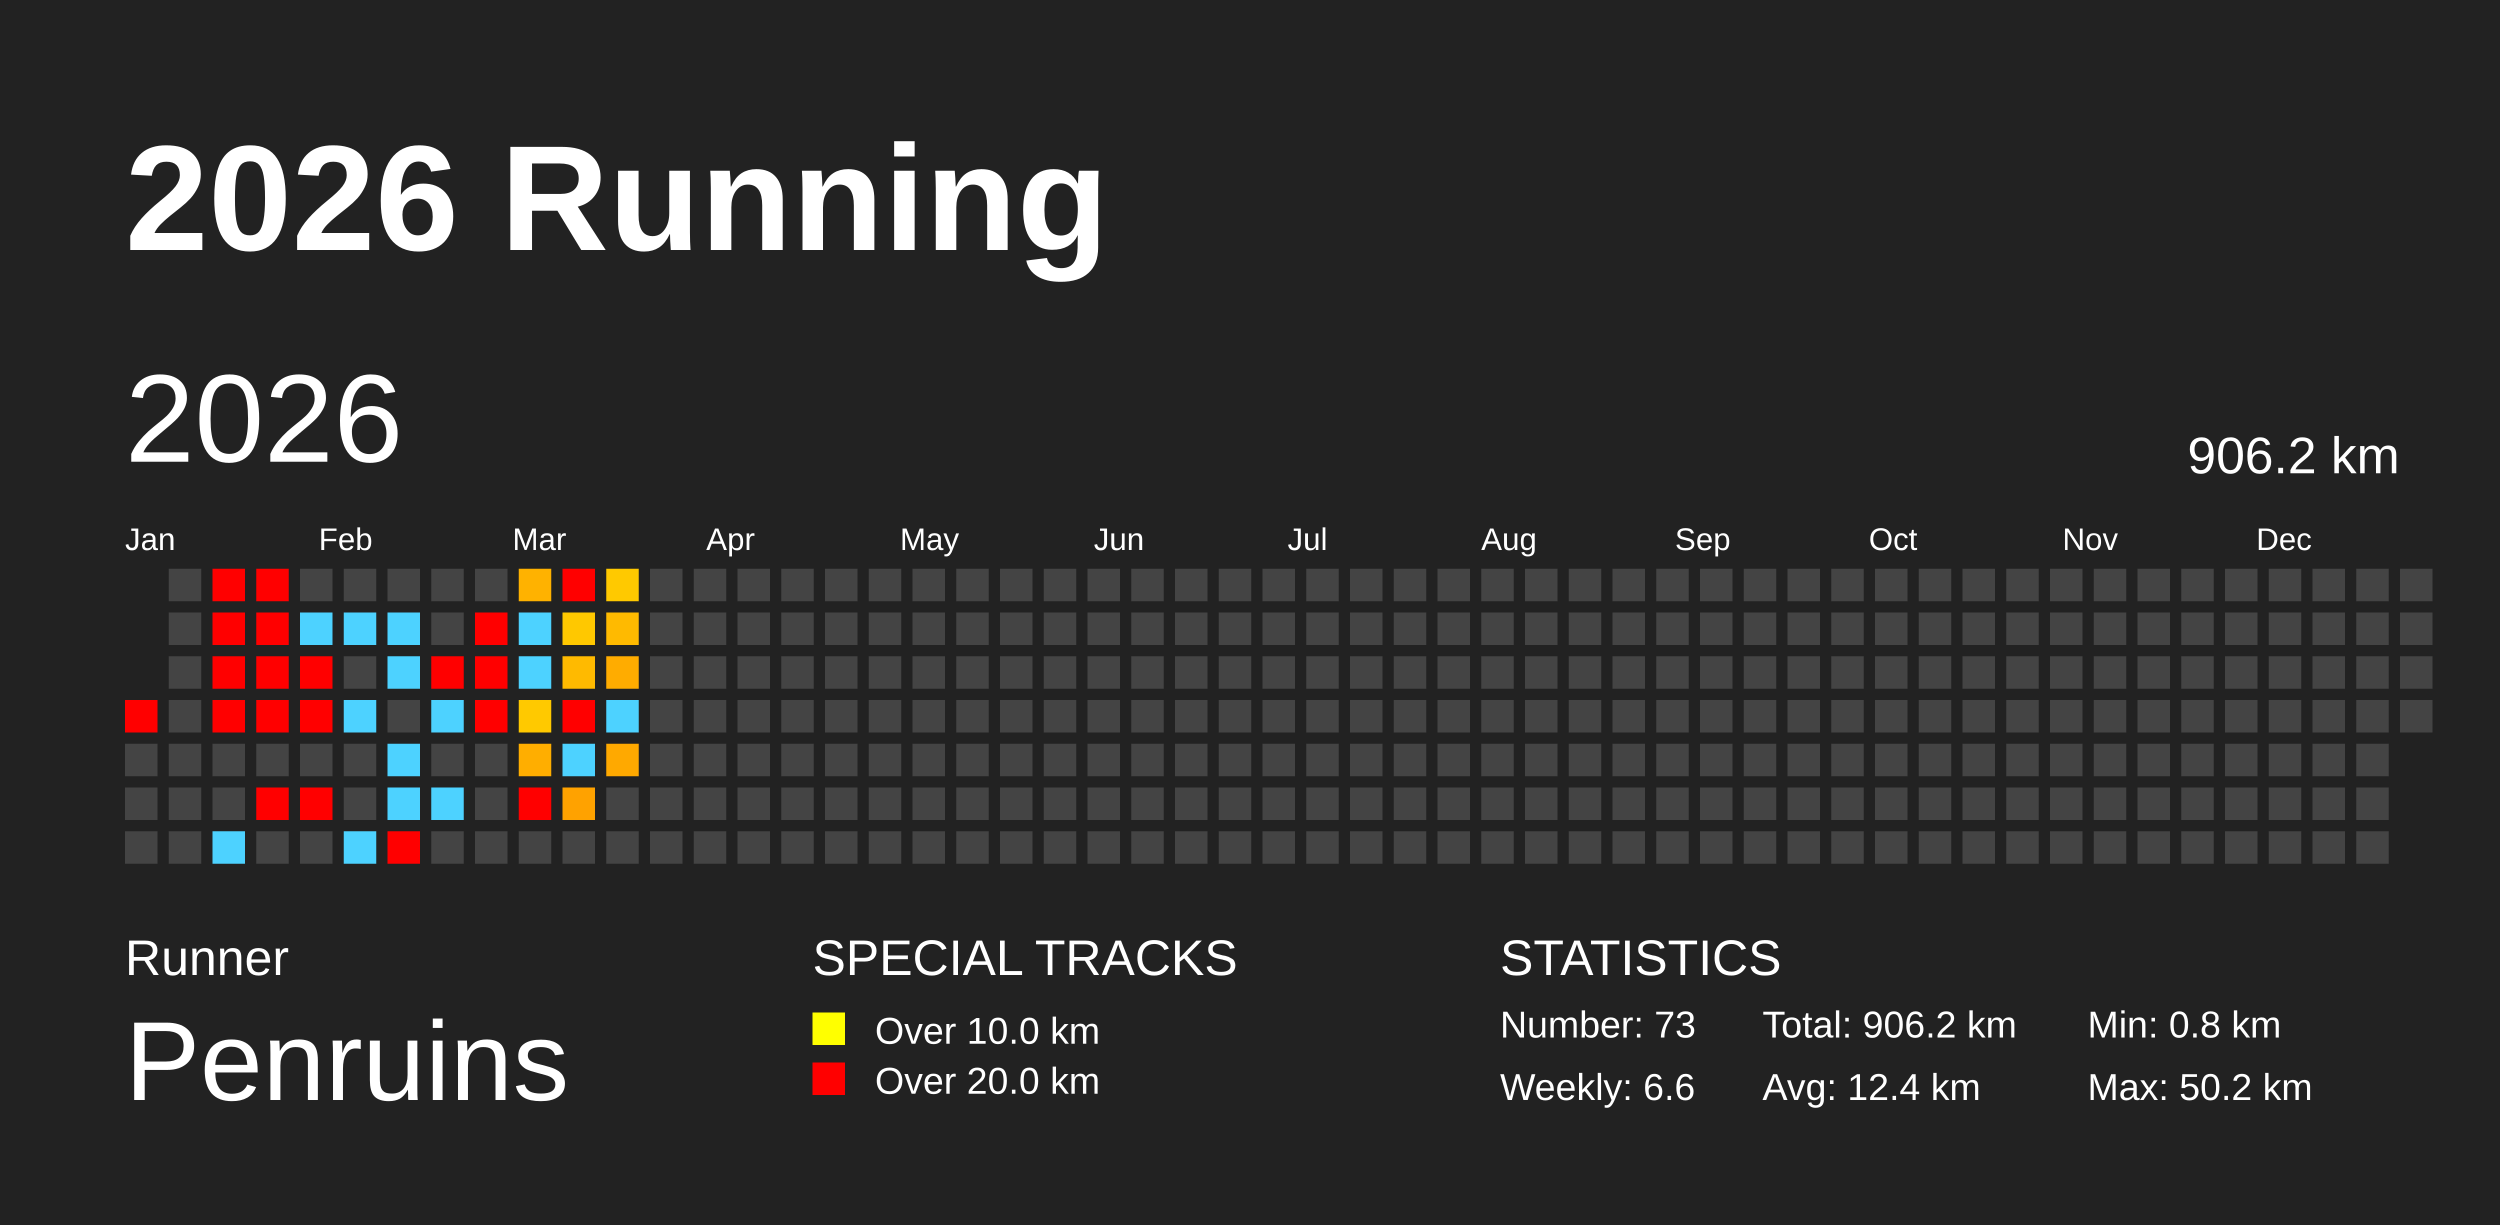
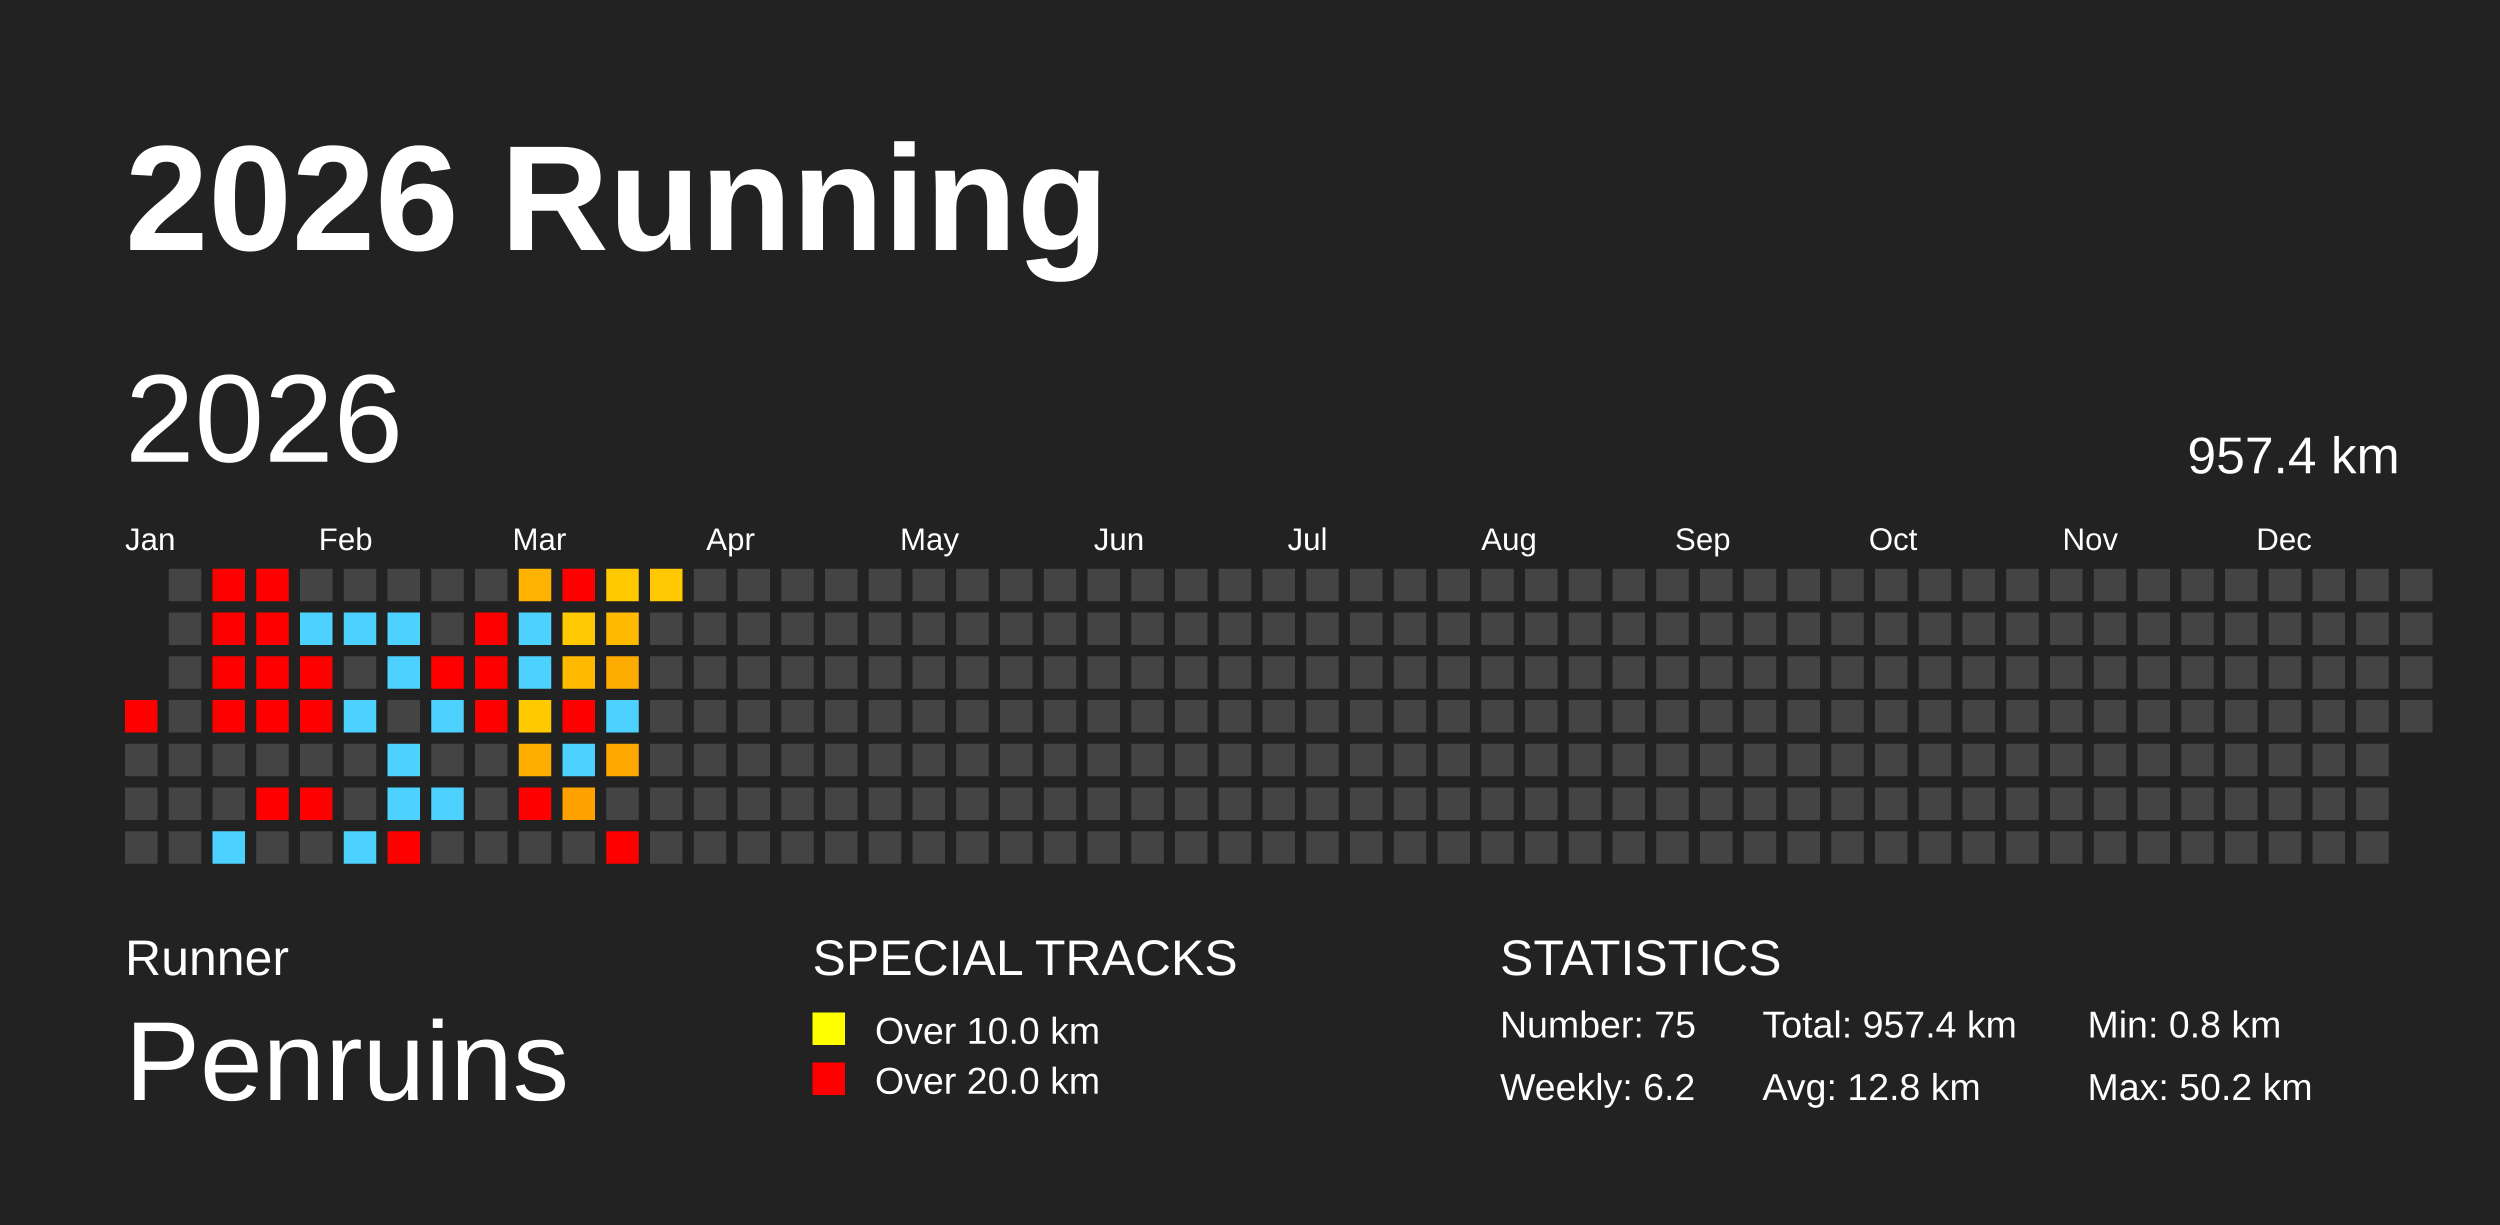
<svg xmlns="http://www.w3.org/2000/svg" baseProfile="full" height="98mm" version="1.1" viewBox="0,0,200,98" width="200mm">
  <defs />
  <rect fill="#222222" height="98" width="200" x="0" y="0" />
  <text fill="#FFFFFF" style="font-size:12px; font-family:Arial; font-weight:bold;" x="10" y="20">2026 Running</text>
  <text fill="#FFFFFF" style="font-size:4px; font-family:Arial" x="10" y="78">Runner</text>
  <text fill="#FFFFFF" style="font-size:9px; font-family:Arial" x="10" y="88">Penruins</text>
  <text fill="#FFFFFF" style="font-size:4px; font-family:Arial" x="65" y="78">SPECIAL TRACKS</text>
  <rect fill="yellow" height="2.6" width="2.6" x="65" y="81" />
  <text fill="#FFFFFF" style="font-size:3px; font-family:Arial" x="70" y="83.5">Over 10.0 km</text>
  <rect fill="red" height="2.6" width="2.6" x="65" y="85" />
  <text fill="#FFFFFF" style="font-size:3px; font-family:Arial" x="70" y="87.5">Over 20.0 km</text>
  <text fill="#FFFFFF" style="font-size:4px; font-family:Arial" x="120" y="78">STATISTICS</text>
-   <text fill="#FFFFFF" style="font-size:3px; font-family:Arial" x="120" y="83">Number: 73</text>
-   <text fill="#FFFFFF" style="font-size:3px; font-family:Arial" x="120" y="88">Weekly: 6.6</text>
-   <text fill="#FFFFFF" style="font-size:3px; font-family:Arial" x="141" y="83">Total: 906.2 km</text>
-   <text fill="#FFFFFF" style="font-size:3px; font-family:Arial" x="141" y="88">Avg: 12.4 km</text>
+   <text fill="#FFFFFF" style="font-size:3px; font-family:Arial" x="120" y="83">Number: 75</text>
+   <text fill="#FFFFFF" style="font-size:3px; font-family:Arial" x="120" y="88">Weekly: 6.2</text>
+   <text fill="#FFFFFF" style="font-size:3px; font-family:Arial" x="141" y="83">Total: 957.4 km</text>
+   <text fill="#FFFFFF" style="font-size:3px; font-family:Arial" x="141" y="88">Avg: 12.8 km</text>
  <text fill="#FFFFFF" style="font-size:3px; font-family:Arial" x="167" y="83">Min: 0.8 km</text>
  <text fill="#FFFFFF" style="font-size:3px; font-family:Arial" x="167" y="88">Max: 50.2 km</text>
  <text dominant-baseline="hanging" fill="#FFFFFF" style="font-size:10.0px; font-family:Arial;" x="10" y="30">2026</text>
-   <text dominant-baseline="hanging" fill="#FFFFFF" style="font-size:4.125px; font-family:Arial;" x="175" y="35">906.2 km</text>
+   <text dominant-baseline="hanging" fill="#FFFFFF" style="font-size:4.125px; font-family:Arial;" x="175" y="35">957.4 km</text>
  <text fill="#FFFFFF" style="font-size:2.5px; font-family:Arial" x="10.0" y="44">Jan</text>
  <text fill="#FFFFFF" style="font-size:2.5px; font-family:Arial" x="25.5" y="44">Feb</text>
  <text fill="#FFFFFF" style="font-size:2.5px; font-family:Arial" x="41.0" y="44">Mar</text>
  <text fill="#FFFFFF" style="font-size:2.5px; font-family:Arial" x="56.5" y="44">Apr</text>
  <text fill="#FFFFFF" style="font-size:2.5px; font-family:Arial" x="72.0" y="44">May</text>
  <text fill="#FFFFFF" style="font-size:2.5px; font-family:Arial" x="87.5" y="44">Jun</text>
  <text fill="#FFFFFF" style="font-size:2.5px; font-family:Arial" x="103.0" y="44">Jul</text>
  <text fill="#FFFFFF" style="font-size:2.5px; font-family:Arial" x="118.5" y="44">Aug</text>
  <text fill="#FFFFFF" style="font-size:2.5px; font-family:Arial" x="134.0" y="44">Sep</text>
  <text fill="#FFFFFF" style="font-size:2.5px; font-family:Arial" x="149.5" y="44">Oct</text>
  <text fill="#FFFFFF" style="font-size:2.5px; font-family:Arial" x="165.0" y="44">Nov</text>
  <text fill="#FFFFFF" style="font-size:2.5px; font-family:Arial" x="180.5" y="44">Dec</text>
  <rect fill="red" height="2.6" width="2.6" x="10.0" y="56.0" />
  <rect fill="#444444" height="2.6" width="2.6" x="10.0" y="59.5" />
  <rect fill="#444444" height="2.6" width="2.6" x="10.0" y="63.0" />
  <rect fill="#444444" height="2.6" width="2.6" x="10.0" y="66.5" />
  <rect fill="#444444" height="2.6" width="2.6" x="13.5" y="45.5" />
  <rect fill="#444444" height="2.6" width="2.6" x="13.5" y="49.0" />
  <rect fill="#444444" height="2.6" width="2.6" x="13.5" y="52.5" />
  <rect fill="#444444" height="2.6" width="2.6" x="13.5" y="56.0" />
  <rect fill="#444444" height="2.6" width="2.6" x="13.5" y="59.5" />
  <rect fill="#444444" height="2.6" width="2.6" x="13.5" y="63.0" />
  <rect fill="#444444" height="2.6" width="2.6" x="13.5" y="66.5" />
  <rect fill="red" height="2.6" width="2.6" x="17.0" y="45.5" />
  <rect fill="red" height="2.6" width="2.6" x="17.0" y="49.0" />
  <rect fill="red" height="2.6" width="2.6" x="17.0" y="52.5" />
  <rect fill="red" height="2.6" width="2.6" x="17.0" y="56.0" />
  <rect fill="#444444" height="2.6" width="2.6" x="17.0" y="59.5" />
  <rect fill="#444444" height="2.6" width="2.6" x="17.0" y="63.0" />
  <rect fill="#4dd2ff" height="2.6" width="2.6" x="17.0" y="66.5" />
  <rect fill="red" height="2.6" width="2.6" x="20.5" y="45.5" />
  <rect fill="red" height="2.6" width="2.6" x="20.5" y="49.0" />
  <rect fill="red" height="2.6" width="2.6" x="20.5" y="52.5" />
  <rect fill="red" height="2.6" width="2.6" x="20.5" y="56.0" />
  <rect fill="#444444" height="2.6" width="2.6" x="20.5" y="59.5" />
  <rect fill="red" height="2.6" width="2.6" x="20.5" y="63.0" />
  <rect fill="#444444" height="2.6" width="2.6" x="20.5" y="66.5" />
  <rect fill="#444444" height="2.6" width="2.6" x="24.0" y="45.5" />
  <rect fill="#4dd2ff" height="2.6" width="2.6" x="24.0" y="49.0" />
  <rect fill="red" height="2.6" width="2.6" x="24.0" y="52.5" />
  <rect fill="red" height="2.6" width="2.6" x="24.0" y="56.0" />
  <rect fill="#444444" height="2.6" width="2.6" x="24.0" y="59.5" />
  <rect fill="red" height="2.6" width="2.6" x="24.0" y="63.0" />
  <rect fill="#444444" height="2.6" width="2.6" x="24.0" y="66.5" />
  <rect fill="#444444" height="2.6" width="2.6" x="27.5" y="45.5" />
  <rect fill="#4dd2ff" height="2.6" width="2.6" x="27.5" y="49.0" />
  <rect fill="#444444" height="2.6" width="2.6" x="27.5" y="52.5" />
  <rect fill="#4dd2ff" height="2.6" width="2.6" x="27.5" y="56.0" />
  <rect fill="#444444" height="2.6" width="2.6" x="27.5" y="59.5" />
  <rect fill="#444444" height="2.6" width="2.6" x="27.5" y="63.0" />
  <rect fill="#4dd2ff" height="2.6" width="2.6" x="27.5" y="66.5" />
  <rect fill="#444444" height="2.6" width="2.6" x="31.0" y="45.5" />
  <rect fill="#4dd2ff" height="2.6" width="2.6" x="31.0" y="49.0" />
  <rect fill="#4dd2ff" height="2.6" width="2.6" x="31.0" y="52.5" />
  <rect fill="#444444" height="2.6" width="2.6" x="31.0" y="56.0" />
  <rect fill="#4dd2ff" height="2.6" width="2.6" x="31.0" y="59.5" />
  <rect fill="#4dd2ff" height="2.6" width="2.6" x="31.0" y="63.0" />
  <rect fill="red" height="2.6" width="2.6" x="31.0" y="66.5" />
  <rect fill="#444444" height="2.6" width="2.6" x="34.5" y="45.5" />
  <rect fill="#444444" height="2.6" width="2.6" x="34.5" y="49.0" />
  <rect fill="red" height="2.6" width="2.6" x="34.5" y="52.5" />
  <rect fill="#4dd2ff" height="2.6" width="2.6" x="34.5" y="56.0" />
  <rect fill="#444444" height="2.6" width="2.6" x="34.5" y="59.5" />
  <rect fill="#4dd2ff" height="2.6" width="2.6" x="34.5" y="63.0" />
  <rect fill="#444444" height="2.6" width="2.6" x="34.5" y="66.5" />
  <rect fill="#444444" height="2.6" width="2.6" x="38.0" y="45.5" />
  <rect fill="red" height="2.6" width="2.6" x="38.0" y="49.0" />
  <rect fill="red" height="2.6" width="2.6" x="38.0" y="52.5" />
  <rect fill="red" height="2.6" width="2.6" x="38.0" y="56.0" />
  <rect fill="#444444" height="2.6" width="2.6" x="38.0" y="59.5" />
  <rect fill="#444444" height="2.6" width="2.6" x="38.0" y="63.0" />
  <rect fill="#444444" height="2.6" width="2.6" x="38.0" y="66.5" />
  <rect fill="#ffb200" height="2.6" width="2.6" x="41.5" y="45.5" />
  <rect fill="#4dd2ff" height="2.6" width="2.6" x="41.5" y="49.0" />
  <rect fill="#4dd2ff" height="2.6" width="2.6" x="41.5" y="52.5" />
  <rect fill="#ffc900" height="2.6" width="2.6" x="41.5" y="56.0" />
  <rect fill="#ffae00" height="2.6" width="2.6" x="41.5" y="59.5" />
  <rect fill="red" height="2.6" width="2.6" x="41.5" y="63.0" />
  <rect fill="#444444" height="2.6" width="2.6" x="41.5" y="66.5" />
  <rect fill="red" height="2.6" width="2.6" x="45.0" y="45.5" />
  <rect fill="#ffc800" height="2.6" width="2.6" x="45.0" y="49.0" />
  <rect fill="#ffba00" height="2.6" width="2.6" x="45.0" y="52.5" />
  <rect fill="red" height="2.6" width="2.6" x="45.0" y="56.0" />
  <rect fill="#4dd2ff" height="2.6" width="2.6" x="45.0" y="59.5" />
  <rect fill="#ffa200" height="2.6" width="2.6" x="45.0" y="63.0" />
  <rect fill="#444444" height="2.6" width="2.6" x="45.0" y="66.5" />
  <rect fill="#ffc900" height="2.6" width="2.6" x="48.5" y="45.5" />
  <rect fill="#ffba00" height="2.6" width="2.6" x="48.5" y="49.0" />
  <rect fill="#ffac00" height="2.6" width="2.6" x="48.5" y="52.5" />
  <rect fill="#4dd2ff" height="2.6" width="2.6" x="48.5" y="56.0" />
  <rect fill="#ffa900" height="2.6" width="2.6" x="48.5" y="59.5" />
  <rect fill="#444444" height="2.6" width="2.6" x="48.5" y="63.0" />
-   <rect fill="#444444" height="2.6" width="2.6" x="48.5" y="66.5" />
-   <rect fill="#444444" height="2.6" width="2.6" x="52.0" y="45.5" />
+   <rect fill="red" height="2.6" width="2.6" x="48.5" y="66.5" />
+   <rect fill="#ffc800" height="2.6" width="2.6" x="52.0" y="45.5" />
  <rect fill="#444444" height="2.6" width="2.6" x="52.0" y="49.0" />
  <rect fill="#444444" height="2.6" width="2.6" x="52.0" y="52.5" />
  <rect fill="#444444" height="2.6" width="2.6" x="52.0" y="56.0" />
  <rect fill="#444444" height="2.6" width="2.6" x="52.0" y="59.5" />
  <rect fill="#444444" height="2.6" width="2.6" x="52.0" y="63.0" />
  <rect fill="#444444" height="2.6" width="2.6" x="52.0" y="66.5" />
  <rect fill="#444444" height="2.6" width="2.6" x="55.5" y="45.5" />
  <rect fill="#444444" height="2.6" width="2.6" x="55.5" y="49.0" />
  <rect fill="#444444" height="2.6" width="2.6" x="55.5" y="52.5" />
  <rect fill="#444444" height="2.6" width="2.6" x="55.5" y="56.0" />
  <rect fill="#444444" height="2.6" width="2.6" x="55.5" y="59.5" />
  <rect fill="#444444" height="2.6" width="2.6" x="55.5" y="63.0" />
  <rect fill="#444444" height="2.6" width="2.6" x="55.5" y="66.5" />
  <rect fill="#444444" height="2.6" width="2.6" x="59.0" y="45.5" />
  <rect fill="#444444" height="2.6" width="2.6" x="59.0" y="49.0" />
  <rect fill="#444444" height="2.6" width="2.6" x="59.0" y="52.5" />
  <rect fill="#444444" height="2.6" width="2.6" x="59.0" y="56.0" />
  <rect fill="#444444" height="2.6" width="2.6" x="59.0" y="59.5" />
  <rect fill="#444444" height="2.6" width="2.6" x="59.0" y="63.0" />
  <rect fill="#444444" height="2.6" width="2.6" x="59.0" y="66.5" />
  <rect fill="#444444" height="2.6" width="2.6" x="62.5" y="45.5" />
  <rect fill="#444444" height="2.6" width="2.6" x="62.5" y="49.0" />
  <rect fill="#444444" height="2.6" width="2.6" x="62.5" y="52.5" />
  <rect fill="#444444" height="2.6" width="2.6" x="62.5" y="56.0" />
  <rect fill="#444444" height="2.6" width="2.6" x="62.5" y="59.5" />
  <rect fill="#444444" height="2.6" width="2.6" x="62.5" y="63.0" />
  <rect fill="#444444" height="2.6" width="2.6" x="62.5" y="66.5" />
  <rect fill="#444444" height="2.6" width="2.6" x="66.0" y="45.5" />
  <rect fill="#444444" height="2.6" width="2.6" x="66.0" y="49.0" />
  <rect fill="#444444" height="2.6" width="2.6" x="66.0" y="52.5" />
  <rect fill="#444444" height="2.6" width="2.6" x="66.0" y="56.0" />
  <rect fill="#444444" height="2.6" width="2.6" x="66.0" y="59.5" />
  <rect fill="#444444" height="2.6" width="2.6" x="66.0" y="63.0" />
  <rect fill="#444444" height="2.6" width="2.6" x="66.0" y="66.5" />
  <rect fill="#444444" height="2.6" width="2.6" x="69.5" y="45.5" />
  <rect fill="#444444" height="2.6" width="2.6" x="69.5" y="49.0" />
  <rect fill="#444444" height="2.6" width="2.6" x="69.5" y="52.5" />
  <rect fill="#444444" height="2.6" width="2.6" x="69.5" y="56.0" />
  <rect fill="#444444" height="2.6" width="2.6" x="69.5" y="59.5" />
  <rect fill="#444444" height="2.6" width="2.6" x="69.5" y="63.0" />
  <rect fill="#444444" height="2.6" width="2.6" x="69.5" y="66.5" />
  <rect fill="#444444" height="2.6" width="2.6" x="73.0" y="45.5" />
  <rect fill="#444444" height="2.6" width="2.6" x="73.0" y="49.0" />
  <rect fill="#444444" height="2.6" width="2.6" x="73.0" y="52.5" />
  <rect fill="#444444" height="2.6" width="2.6" x="73.0" y="56.0" />
  <rect fill="#444444" height="2.6" width="2.6" x="73.0" y="59.5" />
  <rect fill="#444444" height="2.6" width="2.6" x="73.0" y="63.0" />
  <rect fill="#444444" height="2.6" width="2.6" x="73.0" y="66.5" />
  <rect fill="#444444" height="2.6" width="2.6" x="76.5" y="45.5" />
  <rect fill="#444444" height="2.6" width="2.6" x="76.5" y="49.0" />
  <rect fill="#444444" height="2.6" width="2.6" x="76.5" y="52.5" />
  <rect fill="#444444" height="2.6" width="2.6" x="76.5" y="56.0" />
  <rect fill="#444444" height="2.6" width="2.6" x="76.5" y="59.5" />
  <rect fill="#444444" height="2.6" width="2.6" x="76.5" y="63.0" />
  <rect fill="#444444" height="2.6" width="2.6" x="76.5" y="66.5" />
  <rect fill="#444444" height="2.6" width="2.6" x="80.0" y="45.5" />
  <rect fill="#444444" height="2.6" width="2.6" x="80.0" y="49.0" />
  <rect fill="#444444" height="2.6" width="2.6" x="80.0" y="52.5" />
  <rect fill="#444444" height="2.6" width="2.6" x="80.0" y="56.0" />
  <rect fill="#444444" height="2.6" width="2.6" x="80.0" y="59.5" />
  <rect fill="#444444" height="2.6" width="2.6" x="80.0" y="63.0" />
  <rect fill="#444444" height="2.6" width="2.6" x="80.0" y="66.5" />
  <rect fill="#444444" height="2.6" width="2.6" x="83.5" y="45.5" />
  <rect fill="#444444" height="2.6" width="2.6" x="83.5" y="49.0" />
  <rect fill="#444444" height="2.6" width="2.6" x="83.5" y="52.5" />
  <rect fill="#444444" height="2.6" width="2.6" x="83.5" y="56.0" />
  <rect fill="#444444" height="2.6" width="2.6" x="83.5" y="59.5" />
  <rect fill="#444444" height="2.6" width="2.6" x="83.5" y="63.0" />
  <rect fill="#444444" height="2.6" width="2.6" x="83.5" y="66.5" />
  <rect fill="#444444" height="2.6" width="2.6" x="87.0" y="45.5" />
  <rect fill="#444444" height="2.6" width="2.6" x="87.0" y="49.0" />
  <rect fill="#444444" height="2.6" width="2.6" x="87.0" y="52.5" />
  <rect fill="#444444" height="2.6" width="2.6" x="87.0" y="56.0" />
  <rect fill="#444444" height="2.6" width="2.6" x="87.0" y="59.5" />
  <rect fill="#444444" height="2.6" width="2.6" x="87.0" y="63.0" />
  <rect fill="#444444" height="2.6" width="2.6" x="87.0" y="66.5" />
  <rect fill="#444444" height="2.6" width="2.6" x="90.5" y="45.5" />
  <rect fill="#444444" height="2.6" width="2.6" x="90.5" y="49.0" />
  <rect fill="#444444" height="2.6" width="2.6" x="90.5" y="52.5" />
  <rect fill="#444444" height="2.6" width="2.6" x="90.5" y="56.0" />
  <rect fill="#444444" height="2.6" width="2.6" x="90.5" y="59.5" />
  <rect fill="#444444" height="2.6" width="2.6" x="90.5" y="63.0" />
  <rect fill="#444444" height="2.6" width="2.6" x="90.5" y="66.5" />
  <rect fill="#444444" height="2.6" width="2.6" x="94.0" y="45.5" />
  <rect fill="#444444" height="2.6" width="2.6" x="94.0" y="49.0" />
  <rect fill="#444444" height="2.6" width="2.6" x="94.0" y="52.5" />
  <rect fill="#444444" height="2.6" width="2.6" x="94.0" y="56.0" />
  <rect fill="#444444" height="2.6" width="2.6" x="94.0" y="59.5" />
  <rect fill="#444444" height="2.6" width="2.6" x="94.0" y="63.0" />
  <rect fill="#444444" height="2.6" width="2.6" x="94.0" y="66.5" />
  <rect fill="#444444" height="2.6" width="2.6" x="97.5" y="45.5" />
  <rect fill="#444444" height="2.6" width="2.6" x="97.5" y="49.0" />
  <rect fill="#444444" height="2.6" width="2.6" x="97.5" y="52.5" />
  <rect fill="#444444" height="2.6" width="2.6" x="97.5" y="56.0" />
  <rect fill="#444444" height="2.6" width="2.6" x="97.5" y="59.5" />
  <rect fill="#444444" height="2.6" width="2.6" x="97.5" y="63.0" />
  <rect fill="#444444" height="2.6" width="2.6" x="97.5" y="66.5" />
  <rect fill="#444444" height="2.6" width="2.6" x="101.0" y="45.5" />
  <rect fill="#444444" height="2.6" width="2.6" x="101.0" y="49.0" />
  <rect fill="#444444" height="2.6" width="2.6" x="101.0" y="52.5" />
  <rect fill="#444444" height="2.6" width="2.6" x="101.0" y="56.0" />
  <rect fill="#444444" height="2.6" width="2.6" x="101.0" y="59.5" />
  <rect fill="#444444" height="2.6" width="2.6" x="101.0" y="63.0" />
  <rect fill="#444444" height="2.6" width="2.6" x="101.0" y="66.5" />
  <rect fill="#444444" height="2.6" width="2.6" x="104.5" y="45.5" />
  <rect fill="#444444" height="2.6" width="2.6" x="104.5" y="49.0" />
  <rect fill="#444444" height="2.6" width="2.6" x="104.5" y="52.5" />
  <rect fill="#444444" height="2.6" width="2.6" x="104.5" y="56.0" />
  <rect fill="#444444" height="2.6" width="2.6" x="104.5" y="59.5" />
  <rect fill="#444444" height="2.6" width="2.6" x="104.5" y="63.0" />
  <rect fill="#444444" height="2.6" width="2.6" x="104.5" y="66.5" />
  <rect fill="#444444" height="2.6" width="2.6" x="108.0" y="45.5" />
  <rect fill="#444444" height="2.6" width="2.6" x="108.0" y="49.0" />
  <rect fill="#444444" height="2.6" width="2.6" x="108.0" y="52.5" />
  <rect fill="#444444" height="2.6" width="2.6" x="108.0" y="56.0" />
  <rect fill="#444444" height="2.6" width="2.6" x="108.0" y="59.5" />
  <rect fill="#444444" height="2.6" width="2.6" x="108.0" y="63.0" />
  <rect fill="#444444" height="2.6" width="2.6" x="108.0" y="66.5" />
  <rect fill="#444444" height="2.6" width="2.6" x="111.5" y="45.5" />
  <rect fill="#444444" height="2.6" width="2.6" x="111.5" y="49.0" />
  <rect fill="#444444" height="2.6" width="2.6" x="111.5" y="52.5" />
  <rect fill="#444444" height="2.6" width="2.6" x="111.5" y="56.0" />
  <rect fill="#444444" height="2.6" width="2.6" x="111.5" y="59.5" />
  <rect fill="#444444" height="2.6" width="2.6" x="111.5" y="63.0" />
  <rect fill="#444444" height="2.6" width="2.6" x="111.5" y="66.5" />
  <rect fill="#444444" height="2.6" width="2.6" x="115.0" y="45.5" />
  <rect fill="#444444" height="2.6" width="2.6" x="115.0" y="49.0" />
  <rect fill="#444444" height="2.6" width="2.6" x="115.0" y="52.5" />
  <rect fill="#444444" height="2.6" width="2.6" x="115.0" y="56.0" />
  <rect fill="#444444" height="2.6" width="2.6" x="115.0" y="59.5" />
  <rect fill="#444444" height="2.6" width="2.6" x="115.0" y="63.0" />
  <rect fill="#444444" height="2.6" width="2.6" x="115.0" y="66.5" />
  <rect fill="#444444" height="2.6" width="2.6" x="118.5" y="45.5" />
  <rect fill="#444444" height="2.6" width="2.6" x="118.5" y="49.0" />
  <rect fill="#444444" height="2.6" width="2.6" x="118.5" y="52.5" />
  <rect fill="#444444" height="2.6" width="2.6" x="118.5" y="56.0" />
  <rect fill="#444444" height="2.6" width="2.6" x="118.5" y="59.5" />
  <rect fill="#444444" height="2.6" width="2.6" x="118.5" y="63.0" />
  <rect fill="#444444" height="2.6" width="2.6" x="118.5" y="66.5" />
  <rect fill="#444444" height="2.6" width="2.6" x="122.0" y="45.5" />
  <rect fill="#444444" height="2.6" width="2.6" x="122.0" y="49.0" />
  <rect fill="#444444" height="2.6" width="2.6" x="122.0" y="52.5" />
  <rect fill="#444444" height="2.6" width="2.6" x="122.0" y="56.0" />
  <rect fill="#444444" height="2.6" width="2.6" x="122.0" y="59.5" />
  <rect fill="#444444" height="2.6" width="2.6" x="122.0" y="63.0" />
  <rect fill="#444444" height="2.6" width="2.6" x="122.0" y="66.5" />
  <rect fill="#444444" height="2.6" width="2.6" x="125.5" y="45.5" />
  <rect fill="#444444" height="2.6" width="2.6" x="125.5" y="49.0" />
  <rect fill="#444444" height="2.6" width="2.6" x="125.5" y="52.5" />
  <rect fill="#444444" height="2.6" width="2.6" x="125.5" y="56.0" />
  <rect fill="#444444" height="2.6" width="2.6" x="125.5" y="59.5" />
  <rect fill="#444444" height="2.6" width="2.6" x="125.5" y="63.0" />
  <rect fill="#444444" height="2.6" width="2.6" x="125.5" y="66.5" />
  <rect fill="#444444" height="2.6" width="2.6" x="129.0" y="45.5" />
  <rect fill="#444444" height="2.6" width="2.6" x="129.0" y="49.0" />
  <rect fill="#444444" height="2.6" width="2.6" x="129.0" y="52.5" />
  <rect fill="#444444" height="2.6" width="2.6" x="129.0" y="56.0" />
  <rect fill="#444444" height="2.6" width="2.6" x="129.0" y="59.5" />
  <rect fill="#444444" height="2.6" width="2.6" x="129.0" y="63.0" />
  <rect fill="#444444" height="2.6" width="2.6" x="129.0" y="66.5" />
  <rect fill="#444444" height="2.6" width="2.6" x="132.5" y="45.5" />
  <rect fill="#444444" height="2.6" width="2.6" x="132.5" y="49.0" />
  <rect fill="#444444" height="2.6" width="2.6" x="132.5" y="52.5" />
  <rect fill="#444444" height="2.6" width="2.6" x="132.5" y="56.0" />
  <rect fill="#444444" height="2.6" width="2.6" x="132.5" y="59.5" />
  <rect fill="#444444" height="2.6" width="2.6" x="132.5" y="63.0" />
  <rect fill="#444444" height="2.6" width="2.6" x="132.5" y="66.5" />
  <rect fill="#444444" height="2.6" width="2.6" x="136.0" y="45.5" />
  <rect fill="#444444" height="2.6" width="2.6" x="136.0" y="49.0" />
  <rect fill="#444444" height="2.6" width="2.6" x="136.0" y="52.5" />
  <rect fill="#444444" height="2.6" width="2.6" x="136.0" y="56.0" />
  <rect fill="#444444" height="2.6" width="2.6" x="136.0" y="59.5" />
  <rect fill="#444444" height="2.6" width="2.6" x="136.0" y="63.0" />
  <rect fill="#444444" height="2.6" width="2.6" x="136.0" y="66.5" />
  <rect fill="#444444" height="2.6" width="2.6" x="139.5" y="45.5" />
  <rect fill="#444444" height="2.6" width="2.6" x="139.5" y="49.0" />
  <rect fill="#444444" height="2.6" width="2.6" x="139.5" y="52.5" />
  <rect fill="#444444" height="2.6" width="2.6" x="139.5" y="56.0" />
  <rect fill="#444444" height="2.6" width="2.6" x="139.5" y="59.5" />
  <rect fill="#444444" height="2.6" width="2.6" x="139.5" y="63.0" />
  <rect fill="#444444" height="2.6" width="2.6" x="139.5" y="66.5" />
  <rect fill="#444444" height="2.6" width="2.6" x="143.0" y="45.5" />
  <rect fill="#444444" height="2.6" width="2.6" x="143.0" y="49.0" />
  <rect fill="#444444" height="2.6" width="2.6" x="143.0" y="52.5" />
  <rect fill="#444444" height="2.6" width="2.6" x="143.0" y="56.0" />
  <rect fill="#444444" height="2.6" width="2.6" x="143.0" y="59.5" />
  <rect fill="#444444" height="2.6" width="2.6" x="143.0" y="63.0" />
  <rect fill="#444444" height="2.6" width="2.6" x="143.0" y="66.5" />
  <rect fill="#444444" height="2.6" width="2.6" x="146.5" y="45.5" />
  <rect fill="#444444" height="2.6" width="2.6" x="146.5" y="49.0" />
  <rect fill="#444444" height="2.6" width="2.6" x="146.5" y="52.5" />
  <rect fill="#444444" height="2.6" width="2.6" x="146.5" y="56.0" />
  <rect fill="#444444" height="2.6" width="2.6" x="146.5" y="59.5" />
  <rect fill="#444444" height="2.6" width="2.6" x="146.5" y="63.0" />
  <rect fill="#444444" height="2.6" width="2.6" x="146.5" y="66.5" />
  <rect fill="#444444" height="2.6" width="2.6" x="150.0" y="45.5" />
  <rect fill="#444444" height="2.6" width="2.6" x="150.0" y="49.0" />
  <rect fill="#444444" height="2.6" width="2.6" x="150.0" y="52.5" />
  <rect fill="#444444" height="2.6" width="2.6" x="150.0" y="56.0" />
  <rect fill="#444444" height="2.6" width="2.6" x="150.0" y="59.5" />
  <rect fill="#444444" height="2.6" width="2.6" x="150.0" y="63.0" />
  <rect fill="#444444" height="2.6" width="2.6" x="150.0" y="66.5" />
  <rect fill="#444444" height="2.6" width="2.6" x="153.5" y="45.5" />
  <rect fill="#444444" height="2.6" width="2.6" x="153.5" y="49.0" />
  <rect fill="#444444" height="2.6" width="2.6" x="153.5" y="52.5" />
  <rect fill="#444444" height="2.6" width="2.6" x="153.5" y="56.0" />
  <rect fill="#444444" height="2.6" width="2.6" x="153.5" y="59.5" />
  <rect fill="#444444" height="2.6" width="2.6" x="153.5" y="63.0" />
  <rect fill="#444444" height="2.6" width="2.6" x="153.5" y="66.5" />
  <rect fill="#444444" height="2.6" width="2.6" x="157.0" y="45.5" />
  <rect fill="#444444" height="2.6" width="2.6" x="157.0" y="49.0" />
  <rect fill="#444444" height="2.6" width="2.6" x="157.0" y="52.5" />
  <rect fill="#444444" height="2.6" width="2.6" x="157.0" y="56.0" />
  <rect fill="#444444" height="2.6" width="2.6" x="157.0" y="59.5" />
  <rect fill="#444444" height="2.6" width="2.6" x="157.0" y="63.0" />
  <rect fill="#444444" height="2.6" width="2.6" x="157.0" y="66.5" />
  <rect fill="#444444" height="2.6" width="2.6" x="160.5" y="45.5" />
  <rect fill="#444444" height="2.6" width="2.6" x="160.5" y="49.0" />
  <rect fill="#444444" height="2.6" width="2.6" x="160.5" y="52.5" />
  <rect fill="#444444" height="2.6" width="2.6" x="160.5" y="56.0" />
  <rect fill="#444444" height="2.6" width="2.6" x="160.5" y="59.5" />
  <rect fill="#444444" height="2.6" width="2.6" x="160.5" y="63.0" />
  <rect fill="#444444" height="2.6" width="2.6" x="160.5" y="66.5" />
  <rect fill="#444444" height="2.6" width="2.6" x="164.0" y="45.5" />
  <rect fill="#444444" height="2.6" width="2.6" x="164.0" y="49.0" />
  <rect fill="#444444" height="2.6" width="2.6" x="164.0" y="52.5" />
  <rect fill="#444444" height="2.6" width="2.6" x="164.0" y="56.0" />
  <rect fill="#444444" height="2.6" width="2.6" x="164.0" y="59.5" />
  <rect fill="#444444" height="2.6" width="2.6" x="164.0" y="63.0" />
  <rect fill="#444444" height="2.6" width="2.6" x="164.0" y="66.5" />
  <rect fill="#444444" height="2.6" width="2.6" x="167.5" y="45.5" />
  <rect fill="#444444" height="2.6" width="2.6" x="167.5" y="49.0" />
  <rect fill="#444444" height="2.6" width="2.6" x="167.5" y="52.5" />
  <rect fill="#444444" height="2.6" width="2.6" x="167.5" y="56.0" />
  <rect fill="#444444" height="2.6" width="2.6" x="167.5" y="59.5" />
  <rect fill="#444444" height="2.6" width="2.6" x="167.5" y="63.0" />
  <rect fill="#444444" height="2.6" width="2.6" x="167.5" y="66.5" />
  <rect fill="#444444" height="2.6" width="2.6" x="171.0" y="45.5" />
  <rect fill="#444444" height="2.6" width="2.6" x="171.0" y="49.0" />
  <rect fill="#444444" height="2.6" width="2.6" x="171.0" y="52.5" />
  <rect fill="#444444" height="2.6" width="2.6" x="171.0" y="56.0" />
  <rect fill="#444444" height="2.6" width="2.6" x="171.0" y="59.5" />
  <rect fill="#444444" height="2.6" width="2.6" x="171.0" y="63.0" />
  <rect fill="#444444" height="2.6" width="2.6" x="171.0" y="66.5" />
  <rect fill="#444444" height="2.6" width="2.6" x="174.5" y="45.5" />
  <rect fill="#444444" height="2.6" width="2.6" x="174.5" y="49.0" />
  <rect fill="#444444" height="2.6" width="2.6" x="174.5" y="52.5" />
  <rect fill="#444444" height="2.6" width="2.6" x="174.5" y="56.0" />
  <rect fill="#444444" height="2.6" width="2.6" x="174.5" y="59.5" />
  <rect fill="#444444" height="2.6" width="2.6" x="174.5" y="63.0" />
  <rect fill="#444444" height="2.6" width="2.6" x="174.5" y="66.5" />
  <rect fill="#444444" height="2.6" width="2.6" x="178.0" y="45.5" />
  <rect fill="#444444" height="2.6" width="2.6" x="178.0" y="49.0" />
  <rect fill="#444444" height="2.6" width="2.6" x="178.0" y="52.5" />
  <rect fill="#444444" height="2.6" width="2.6" x="178.0" y="56.0" />
  <rect fill="#444444" height="2.6" width="2.6" x="178.0" y="59.5" />
  <rect fill="#444444" height="2.6" width="2.6" x="178.0" y="63.0" />
  <rect fill="#444444" height="2.6" width="2.6" x="178.0" y="66.5" />
  <rect fill="#444444" height="2.6" width="2.6" x="181.5" y="45.5" />
  <rect fill="#444444" height="2.6" width="2.6" x="181.5" y="49.0" />
  <rect fill="#444444" height="2.6" width="2.6" x="181.5" y="52.5" />
  <rect fill="#444444" height="2.6" width="2.6" x="181.5" y="56.0" />
  <rect fill="#444444" height="2.6" width="2.6" x="181.5" y="59.5" />
  <rect fill="#444444" height="2.6" width="2.6" x="181.5" y="63.0" />
  <rect fill="#444444" height="2.6" width="2.6" x="181.5" y="66.5" />
  <rect fill="#444444" height="2.6" width="2.6" x="185.0" y="45.5" />
  <rect fill="#444444" height="2.6" width="2.6" x="185.0" y="49.0" />
  <rect fill="#444444" height="2.6" width="2.6" x="185.0" y="52.5" />
  <rect fill="#444444" height="2.6" width="2.6" x="185.0" y="56.0" />
  <rect fill="#444444" height="2.6" width="2.6" x="185.0" y="59.5" />
  <rect fill="#444444" height="2.6" width="2.6" x="185.0" y="63.0" />
  <rect fill="#444444" height="2.6" width="2.6" x="185.0" y="66.5" />
  <rect fill="#444444" height="2.6" width="2.6" x="188.5" y="45.5" />
  <rect fill="#444444" height="2.6" width="2.6" x="188.5" y="49.0" />
  <rect fill="#444444" height="2.6" width="2.6" x="188.5" y="52.5" />
  <rect fill="#444444" height="2.6" width="2.6" x="188.5" y="56.0" />
  <rect fill="#444444" height="2.6" width="2.6" x="188.5" y="59.5" />
  <rect fill="#444444" height="2.6" width="2.6" x="188.5" y="63.0" />
  <rect fill="#444444" height="2.6" width="2.6" x="188.5" y="66.5" />
  <rect fill="#444444" height="2.6" width="2.6" x="192.0" y="45.5" />
  <rect fill="#444444" height="2.6" width="2.6" x="192.0" y="49.0" />
  <rect fill="#444444" height="2.6" width="2.6" x="192.0" y="52.5" />
  <rect fill="#444444" height="2.6" width="2.6" x="192.0" y="56.0" />
</svg>
